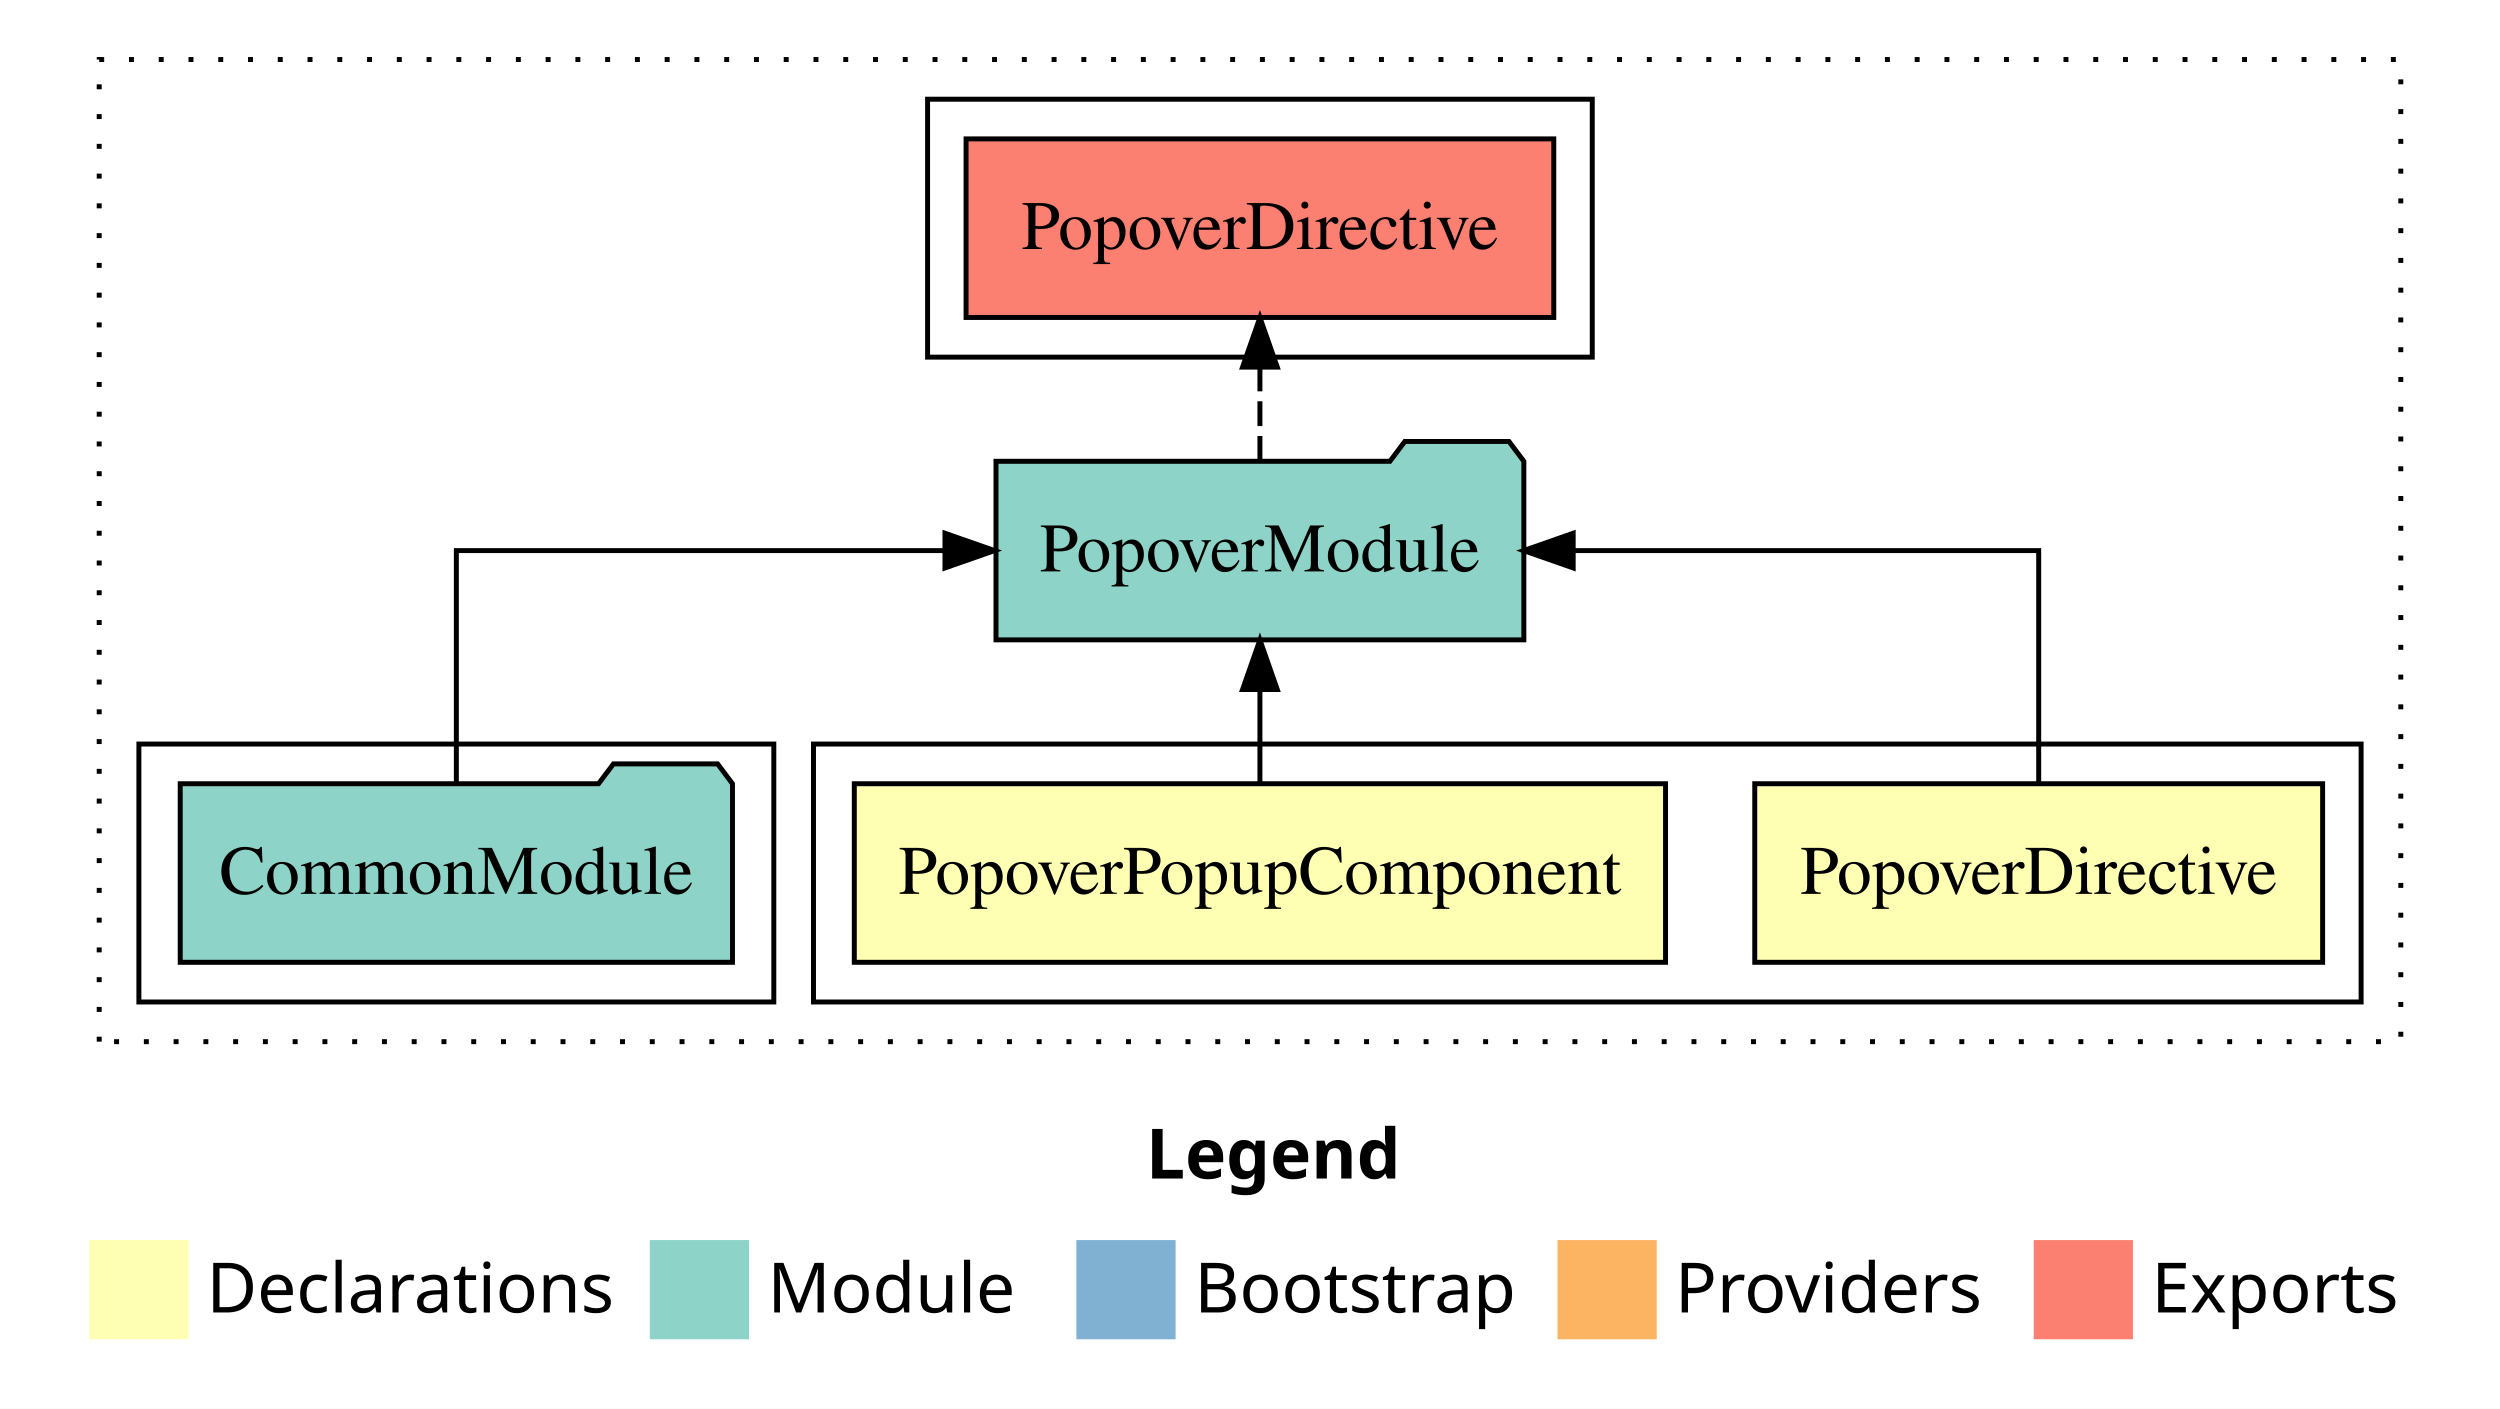
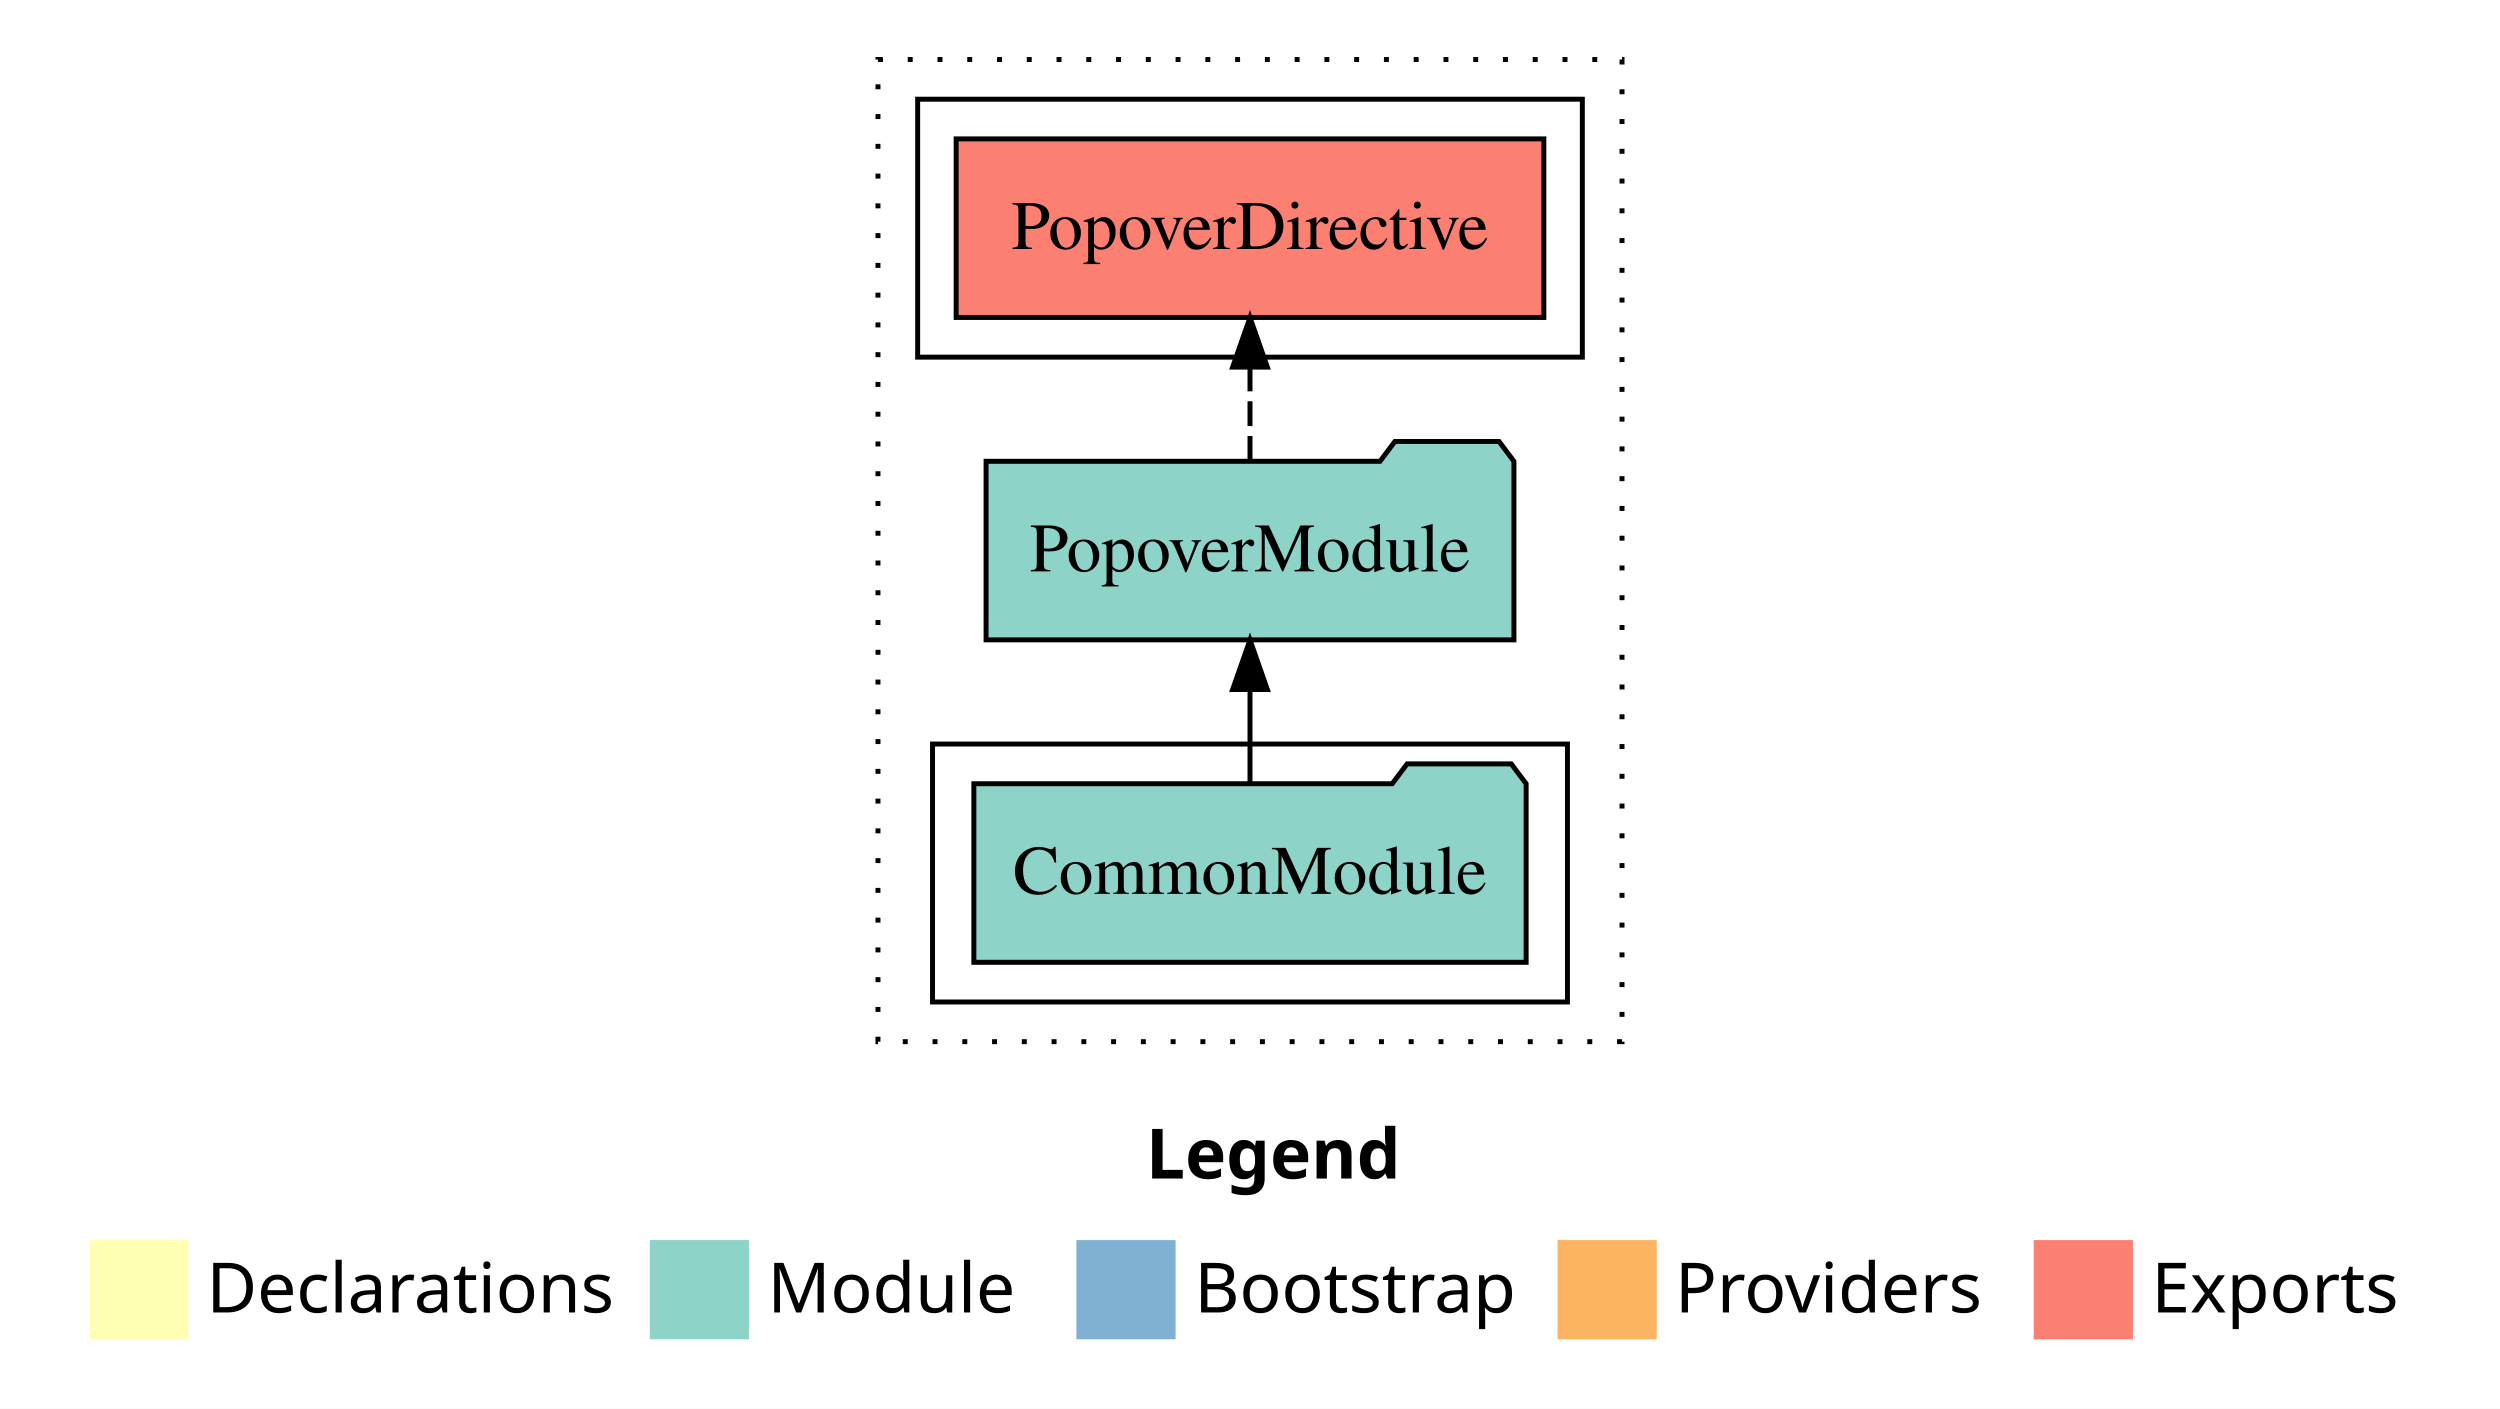
<svg xmlns="http://www.w3.org/2000/svg" width="504pt" height="284pt" viewBox="0.00 0.00 504.00 284.00">
  <g id="graph0" class="graph" transform="scale(1 1) rotate(0) translate(4 280)">
    <polygon fill="#ffffff" stroke="transparent" points="-4,4 -4,-280 500,-280 500,4 -4,4" />
    <text text-anchor="start" x="227.009" y="-42.4" font-family="sans-serif" font-weight="bold" font-size="14.00" fill="#000000">Legend</text>
    <polygon fill="#ffffb3" stroke="transparent" points="14,-10 14,-30 34,-30 34,-10 14,-10" />
    <text text-anchor="start" x="37.629" y="-15.4" font-family="sans-serif" font-size="14.00" fill="#000000">  Declarations</text>
    <polygon fill="#8dd3c7" stroke="transparent" points="127,-10 127,-30 147,-30 147,-10 127,-10" />
    <text text-anchor="start" x="150.725" y="-15.4" font-family="sans-serif" font-size="14.00" fill="#000000">  Module</text>
    <polygon fill="#80b1d3" stroke="transparent" points="213,-10 213,-30 233,-30 233,-10 213,-10" />
    <text text-anchor="start" x="236.781" y="-15.4" font-family="sans-serif" font-size="14.00" fill="#000000">  Bootstrap</text>
    <polygon fill="#fdb462" stroke="transparent" points="310,-10 310,-30 330,-30 330,-10 310,-10" />
    <text text-anchor="start" x="333.673" y="-15.4" font-family="sans-serif" font-size="14.00" fill="#000000">  Providers</text>
    <polygon fill="#fb8072" stroke="transparent" points="406,-10 406,-30 426,-30 426,-10 406,-10" />
    <text text-anchor="start" x="429.726" y="-15.4" font-family="sans-serif" font-size="14.00" fill="#000000">  Exports</text>
    <g id="clust1" class="cluster">
-       <polygon fill="none" stroke="#000000" stroke-dasharray="1,5" points="16,-70 16,-268 480,-268 480,-70 16,-70" />
+       <polygon fill="none" stroke="#000000" stroke-dasharray="1,5" points="173,-70 173,-268 323,-268 323,-70 173,-70" />
    </g>
-     <g id="clust2" class="cluster">
-       <polygon fill="none" stroke="#000000" points="160,-78 160,-130 472,-130 472,-78 160,-78" />
+     <g id="clust3" class="cluster">
+       <polygon fill="none" stroke="#000000" points="184,-78 184,-130 312,-130 312,-78 184,-78" />
    </g>
-     <g id="clust5" class="cluster">
-       <polygon fill="none" stroke="#000000" points="24,-78 24,-130 152,-130 152,-78 24,-78" />
-     </g>
-     <g id="clust6" class="cluster">
-       <polygon fill="none" stroke="#000000" points="183,-208 183,-260 317,-260 317,-208 183,-208" />
+     <g id="clust4" class="cluster">
+       <polygon fill="none" stroke="#000000" points="181,-208 181,-260 315,-260 315,-208 181,-208" />
    </g>
    <g id="node1" class="node">
-       <polygon fill="#ffffb3" stroke="#000000" points="464.241,-122 349.759,-122 349.759,-86 464.241,-86 464.241,-122" />
-       <text text-anchor="middle" x="407" y="-99.8" font-family="Times,serif" font-size="14.00" fill="#000000">PopoverDirective</text>
+       <polygon fill="#8dd3c7" stroke="#000000" points="303.668,-122 300.668,-126 279.668,-126 276.668,-122 192.332,-122 192.332,-86 303.668,-86 303.668,-122" />
+       <text text-anchor="middle" x="248" y="-99.8" font-family="Times,serif" font-size="14.00" fill="#000000">CommonModule</text>
+     </g>
+     <g id="node2" class="node">
+       <polygon fill="#8dd3c7" stroke="#000000" points="301.208,-187 298.208,-191 277.208,-191 274.208,-187 194.792,-187 194.792,-151 301.208,-151 301.208,-187" />
+       <text text-anchor="middle" x="248" y="-164.8" font-family="Times,serif" font-size="14.00" fill="#000000">PopoverModule</text>
+     </g>
+     <g id="edge1" class="edge">
+       <path fill="none" stroke="#000000" d="M248,-122.106C248,-122.106 248,-140.991 248,-140.991" />
+       <polygon fill="#000000" stroke="#000000" points="244.5,-140.991 248,-150.991 251.5,-140.991 244.5,-140.991" />
    </g>
    <g id="node3" class="node">
-       <polygon fill="#8dd3c7" stroke="#000000" points="303.208,-187 300.208,-191 279.208,-191 276.208,-187 196.792,-187 196.792,-151 303.208,-151 303.208,-187" />
-       <text text-anchor="middle" x="250" y="-164.8" font-family="Times,serif" font-size="14.00" fill="#000000">PopoverModule</text>
-     </g>
-     <g id="edge1" class="edge">
-       <path fill="none" stroke="#000000" d="M407,-122.106C407,-141.339 407,-169 407,-169 407,-169 313.153,-169 313.153,-169" />
-       <polygon fill="#000000" stroke="#000000" points="313.153,-165.5 303.153,-169 313.153,-172.5 313.153,-165.5" />
-     </g>
-     <g id="node2" class="node">
-       <polygon fill="#ffffb3" stroke="#000000" points="331.773,-122 168.227,-122 168.227,-86 331.773,-86 331.773,-122" />
-       <text text-anchor="middle" x="250" y="-99.8" font-family="Times,serif" font-size="14.00" fill="#000000">PopoverPopupComponent</text>
+       <polygon fill="#fb8072" stroke="#000000" points="307.241,-252 188.759,-252 188.759,-216 307.241,-216 307.241,-252" />
+       <text text-anchor="middle" x="248" y="-229.8" font-family="Times,serif" font-size="14.00" fill="#000000">PopoverDirective </text>
    </g>
    <g id="edge2" class="edge">
-       <path fill="none" stroke="#000000" d="M250,-122.106C250,-122.106 250,-140.991 250,-140.991" />
-       <polygon fill="#000000" stroke="#000000" points="246.5,-140.991 250,-150.991 253.5,-140.991 246.5,-140.991" />
-     </g>
-     <g id="node5" class="node">
-       <polygon fill="#fb8072" stroke="#000000" points="309.241,-252 190.759,-252 190.759,-216 309.241,-216 309.241,-252" />
-       <text text-anchor="middle" x="250" y="-229.8" font-family="Times,serif" font-size="14.00" fill="#000000">PopoverDirective </text>
-     </g>
-     <g id="edge4" class="edge">
-       <path fill="none" stroke="#000000" stroke-dasharray="5,2" d="M250,-187.106C250,-187.106 250,-205.991 250,-205.991" />
-       <polygon fill="#000000" stroke="#000000" points="246.5,-205.991 250,-215.991 253.5,-205.991 246.5,-205.991" />
-     </g>
-     <g id="node4" class="node">
-       <polygon fill="#8dd3c7" stroke="#000000" points="143.668,-122 140.668,-126 119.668,-126 116.668,-122 32.332,-122 32.332,-86 143.668,-86 143.668,-122" />
-       <text text-anchor="middle" x="88" y="-99.8" font-family="Times,serif" font-size="14.00" fill="#000000">CommonModule</text>
-     </g>
-     <g id="edge3" class="edge">
-       <path fill="none" stroke="#000000" d="M88,-122.106C88,-141.339 88,-169 88,-169 88,-169 186.506,-169 186.506,-169" />
-       <polygon fill="#000000" stroke="#000000" points="186.506,-172.5 196.506,-169 186.506,-165.5 186.506,-172.5" />
+       <path fill="none" stroke="#000000" stroke-dasharray="5,2" d="M248,-187.106C248,-187.106 248,-205.991 248,-205.991" />
+       <polygon fill="#000000" stroke="#000000" points="244.5,-205.991 248,-215.991 251.5,-205.991 244.5,-205.991" />
    </g>
  </g>
</svg>
